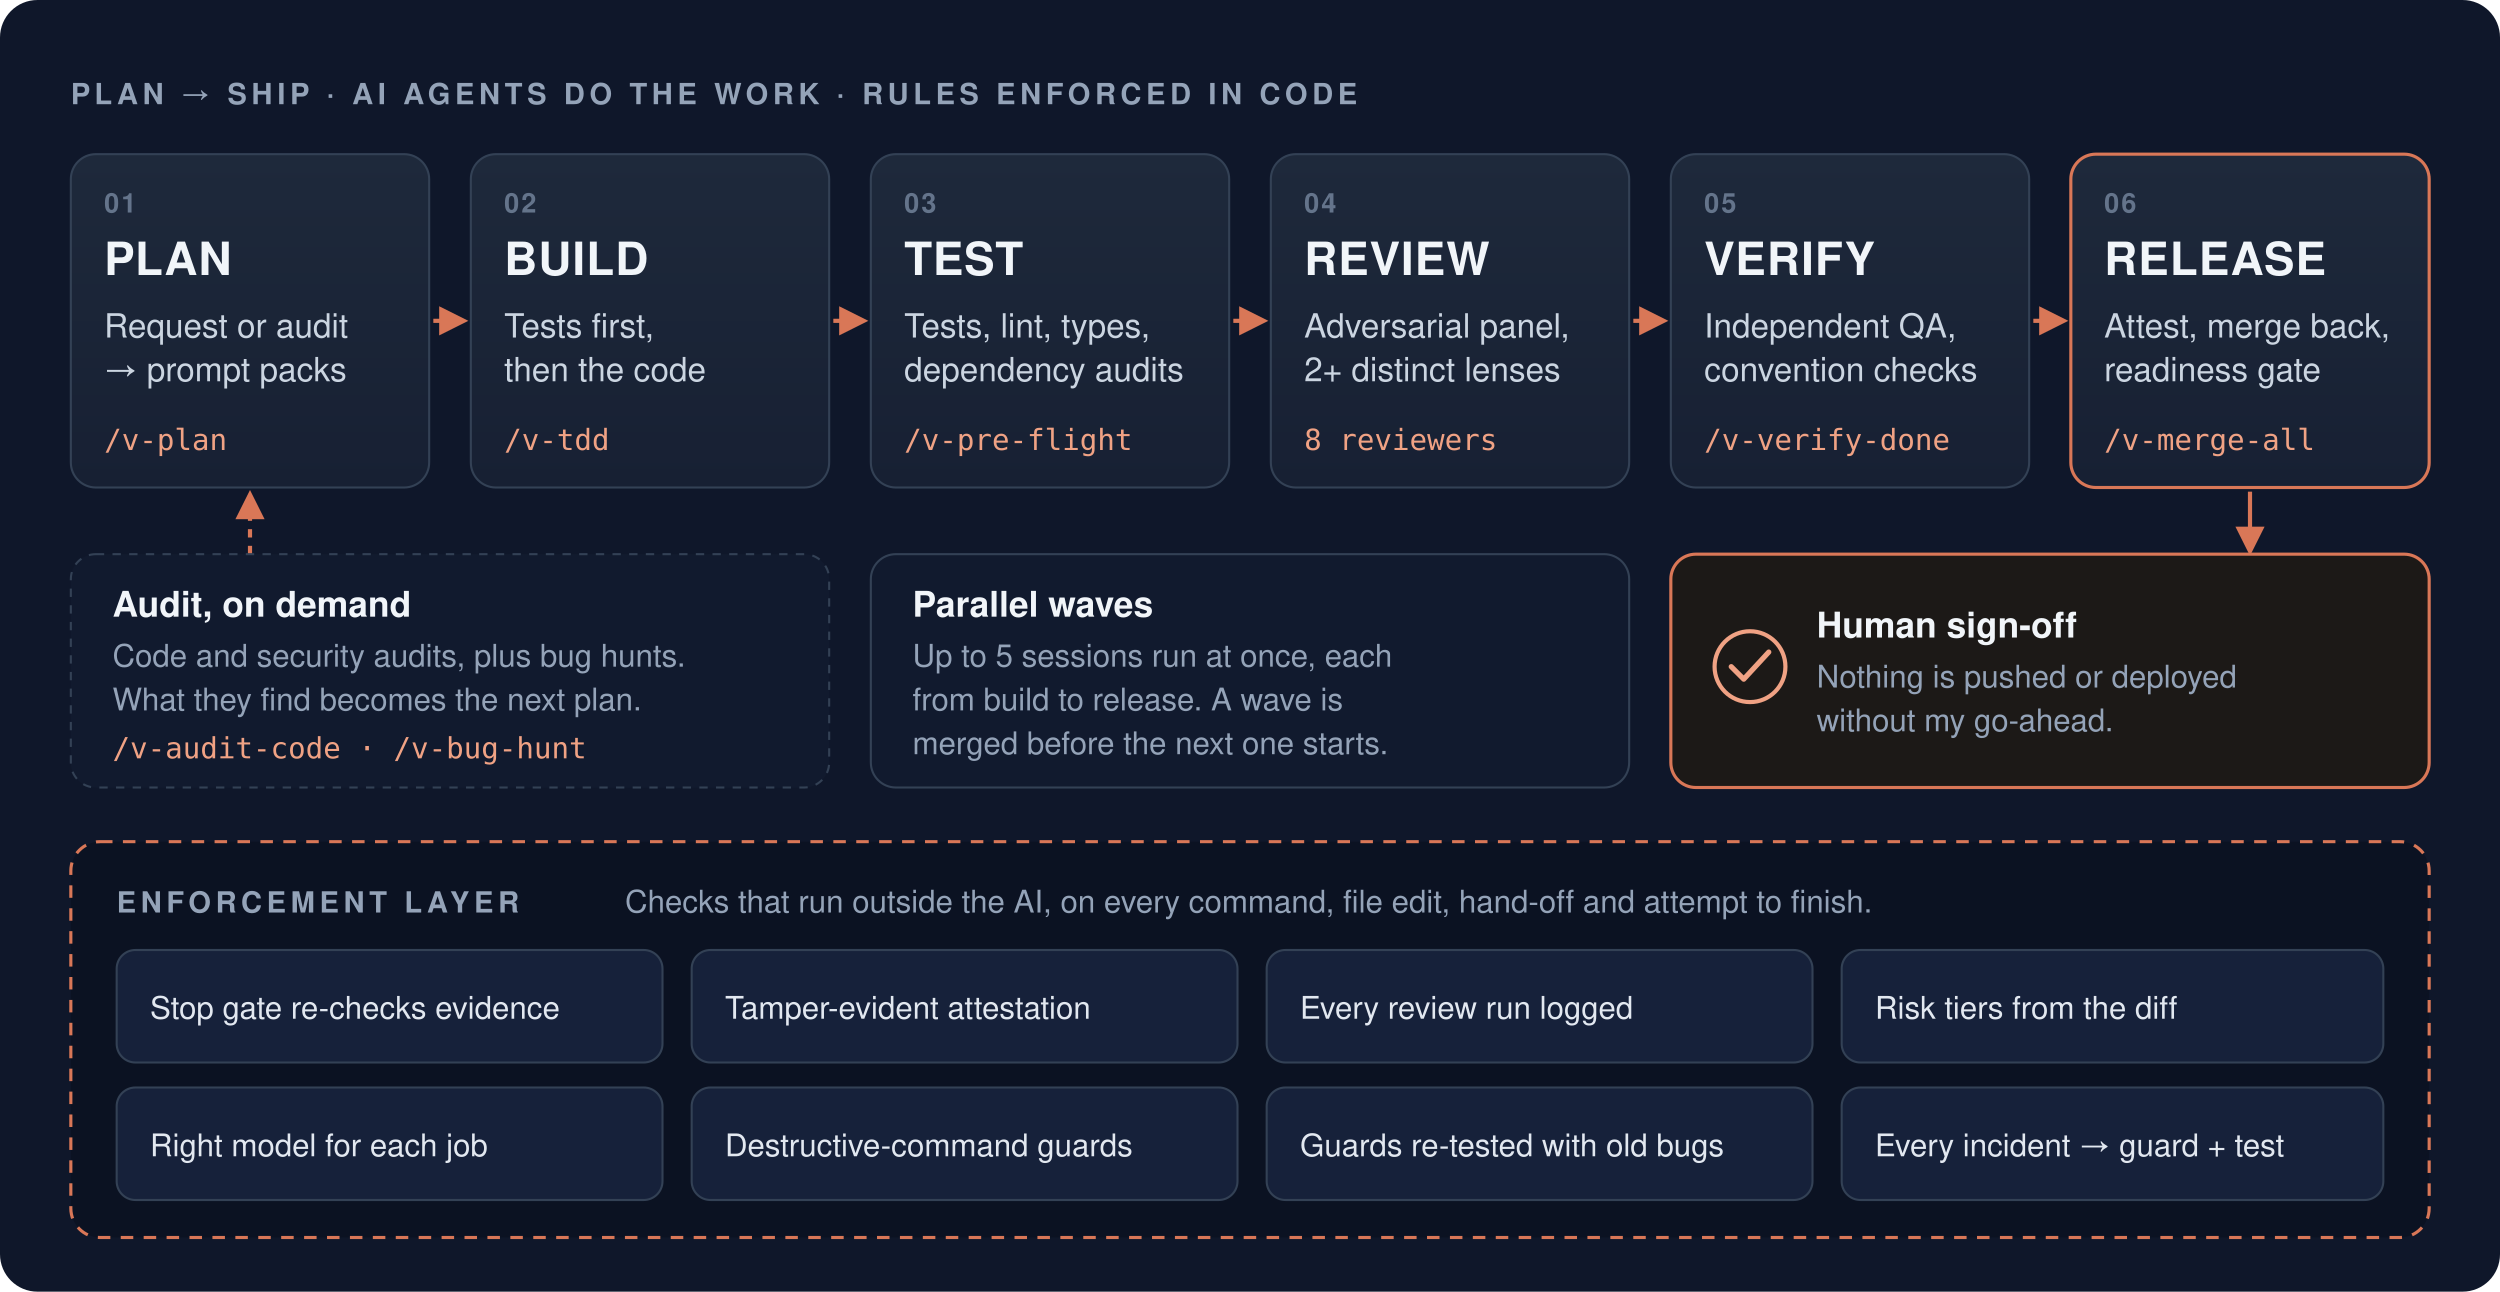
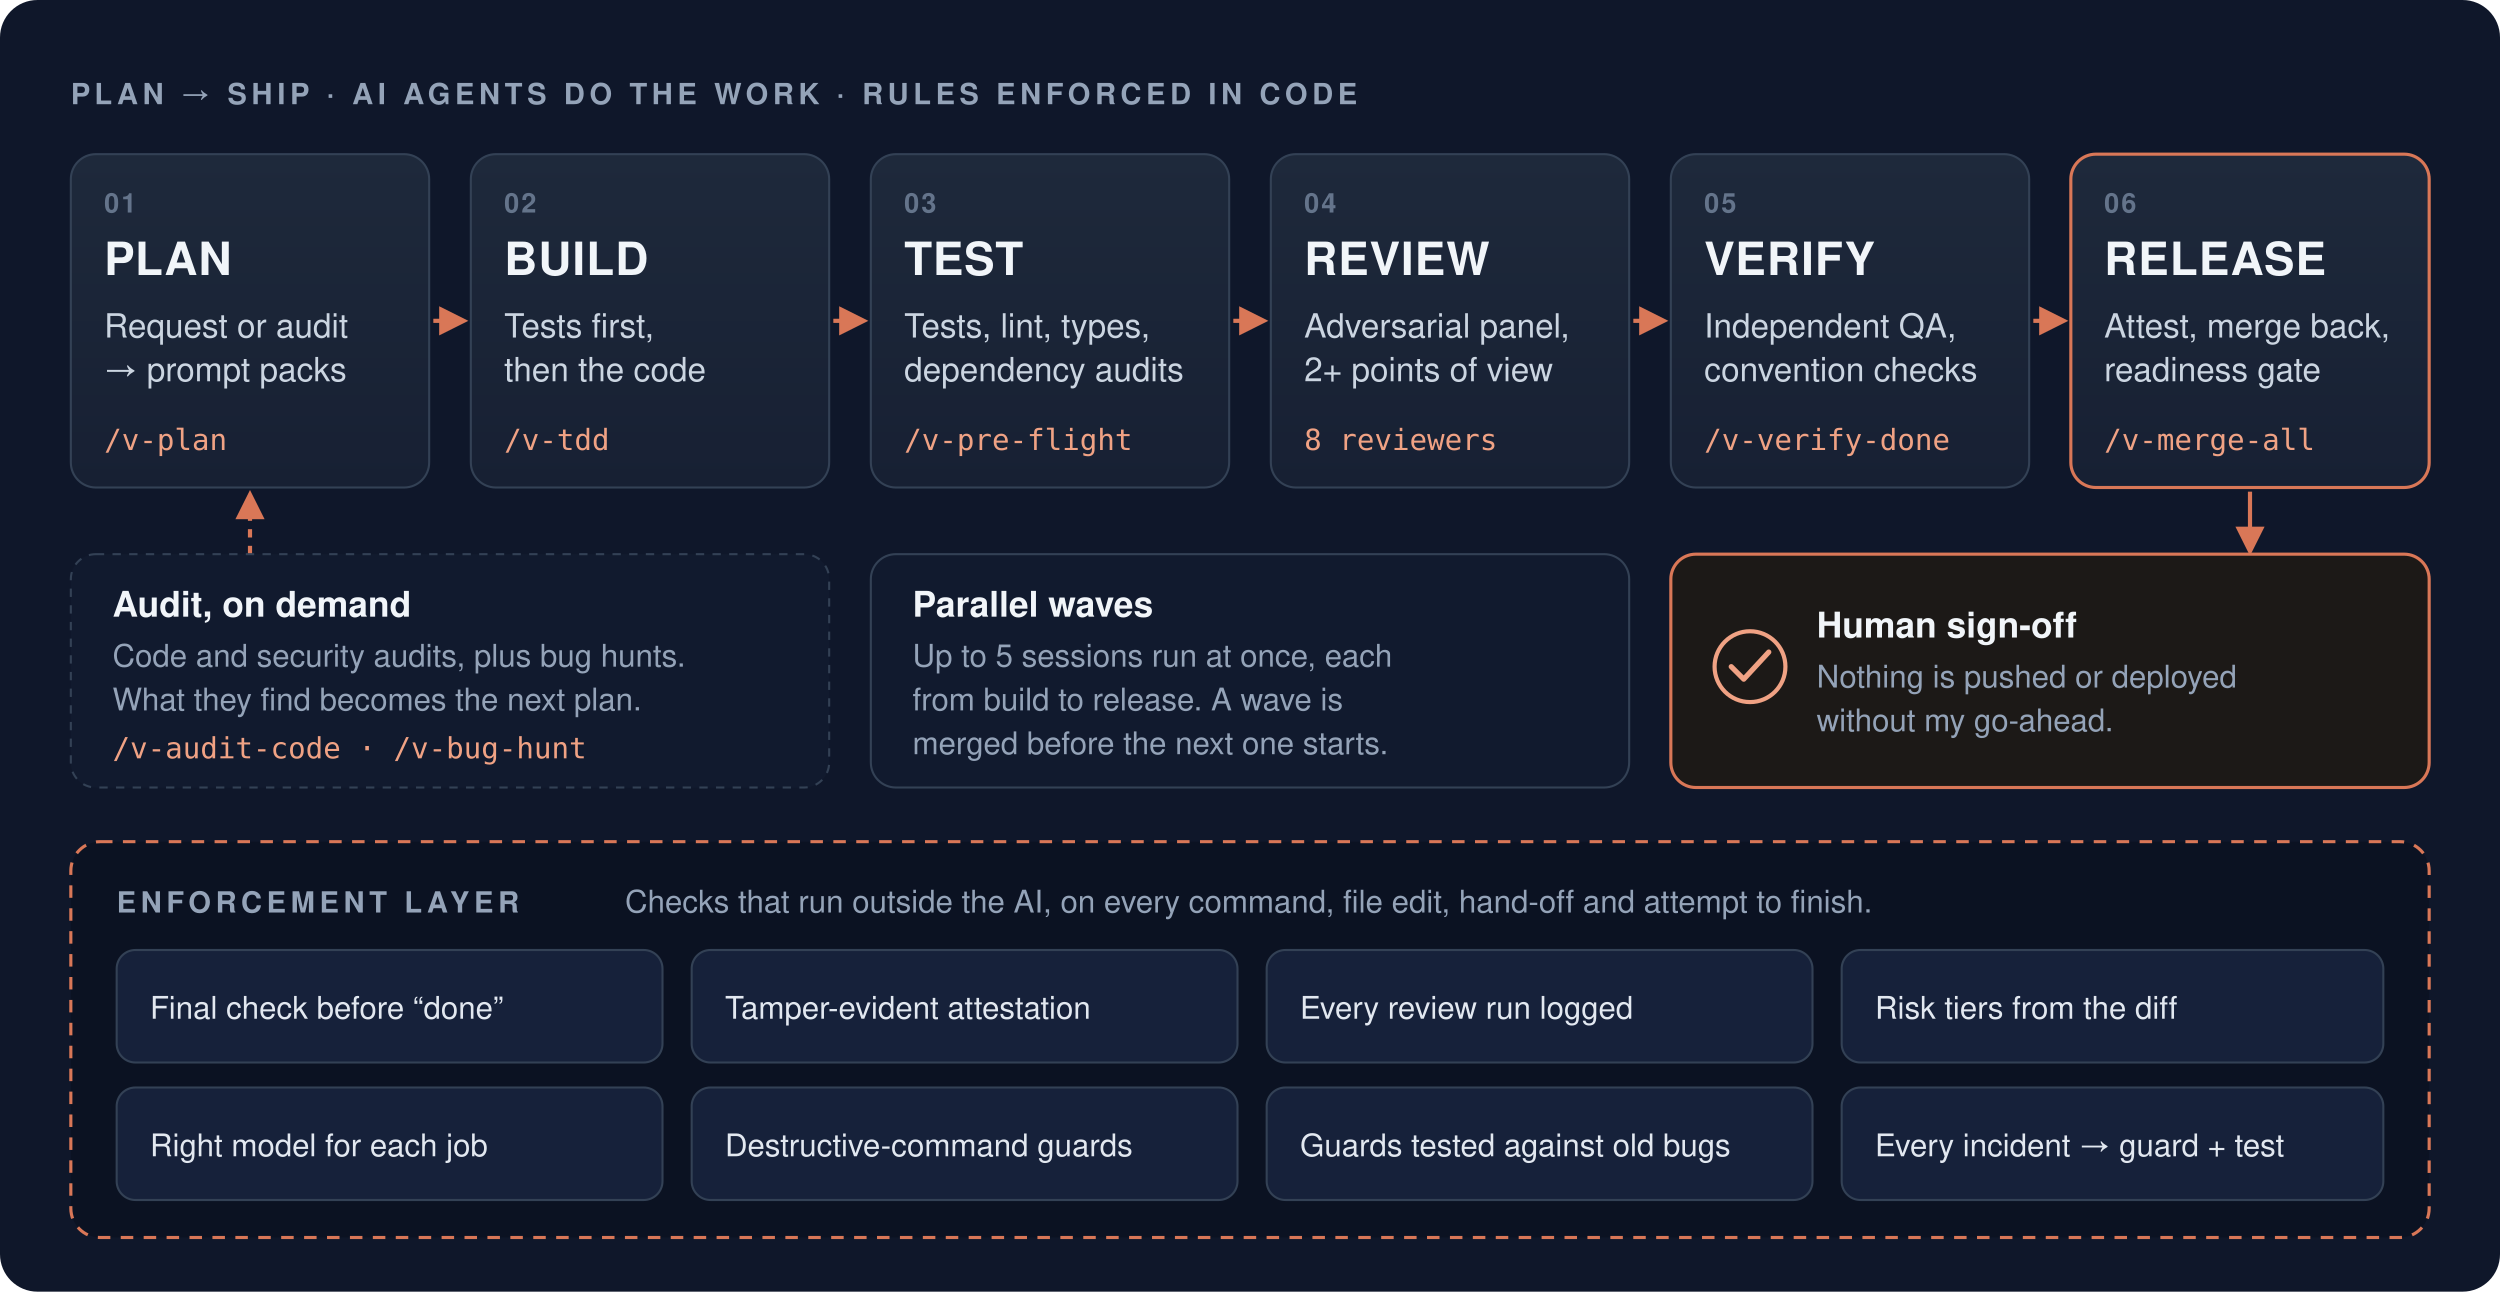
<svg xmlns="http://www.w3.org/2000/svg" viewBox="0 0 1200 620" width="1200" height="620" role="img" aria-labelledby="t d">
  <defs>
    <marker id="arrow" viewBox="0 0 10 10" refX="8" refY="5" markerWidth="7" markerHeight="7" orient="auto-start-reverse">
      <path d="M0,0 L10,5 L0,10 z" fill="#d97757" />
    </marker>
    <linearGradient id="card" x1="0" y1="0" x2="0" y2="1">
      <stop offset="0" stop-color="#1e293b" />
      <stop offset="1" stop-color="#172033" />
    </linearGradient>
  </defs>
  <style>
    .sans { font-family: -apple-system, BlinkMacSystemFont, 'Segoe UI', Helvetica, Arial, sans-serif; }
    .mono { font-family: ui-monospace, SFMono-Regular, Menlo, Consolas, monospace; }
    .num { font-size: 13px; fill: #64748b; font-weight: 600; letter-spacing: 1px; }
    .stage { font-size: 22px; fill: #f1f5f9; font-weight: 700; letter-spacing: 0.5px; }
    .desc { font-size: 16px; fill: #cbd5e1; }
    .tag { font-size: 14px; fill: #f0a284; }
    .kicker { font-size: 14px; fill: #94a3b8; font-weight: 600; letter-spacing: 2.2px; }
    .title { font-size: 17px; fill: #f1f5f9; font-weight: 700; }
    .chip { font-size: 15px; fill: #e2e8f0; }
    .small { font-size: 15px; fill: #94a3b8; }
  </style>
  <rect x="0" y="0" width="1200" height="620" rx="18" fill="#0f172a" />
  <text x="34" y="50" class="sans kicker">PLAN → SHIP · AI AGENTS DO THE WORK · RULES ENFORCED IN CODE</text>
  <g class="sans">
    <g transform="translate(34,74)">
      <rect width="172" height="160" rx="12" fill="url(#card)" stroke="#334155" />
      <text x="16" y="28" class="num">01</text>
      <text x="16" y="58" class="stage">PLAN</text>
      <text x="16" y="88" class="desc">Request or audit</text>
      <text x="16" y="109" class="desc">→ prompt packs</text>
      <text x="16" y="142" class="mono tag">/v-plan</text>
    </g>
    <g transform="translate(226,74)">
      <rect width="172" height="160" rx="12" fill="url(#card)" stroke="#334155" />
      <text x="16" y="28" class="num">02</text>
      <text x="16" y="58" class="stage">BUILD</text>
      <text x="16" y="88" class="desc">Tests first,</text>
      <text x="16" y="109" class="desc">then the code</text>
      <text x="16" y="142" class="mono tag">/v-tdd</text>
    </g>
    <g transform="translate(418,74)">
      <rect width="172" height="160" rx="12" fill="url(#card)" stroke="#334155" />
      <text x="16" y="28" class="num">03</text>
      <text x="16" y="58" class="stage">TEST</text>
      <text x="16" y="88" class="desc">Tests, lint, types,</text>
      <text x="16" y="109" class="desc">dependency audits</text>
      <text x="16" y="142" class="mono tag">/v-pre-flight</text>
    </g>
    <g transform="translate(610,74)">
      <rect width="172" height="160" rx="12" fill="url(#card)" stroke="#334155" />
      <text x="16" y="28" class="num">04</text>
      <text x="16" y="58" class="stage">REVIEW</text>
      <text x="16" y="88" class="desc">Adversarial panel,</text>
-       <text x="16" y="109" class="desc">2+ distinct lenses</text>
+       <text x="16" y="109" class="desc">2+ points of view</text>
      <text x="16" y="142" class="mono tag">8 reviewers</text>
    </g>
    <g transform="translate(802,74)">
      <rect width="172" height="160" rx="12" fill="url(#card)" stroke="#334155" />
      <text x="16" y="28" class="num">05</text>
      <text x="16" y="58" class="stage">VERIFY</text>
      <text x="16" y="88" class="desc">Independent QA,</text>
      <text x="16" y="109" class="desc">convention checks</text>
      <text x="16" y="142" class="mono tag">/v-verify-done</text>
    </g>
    <g transform="translate(994,74)">
      <rect width="172" height="160" rx="12" fill="url(#card)" stroke="#d97757" stroke-width="1.5" />
      <text x="16" y="28" class="num">06</text>
      <text x="16" y="58" class="stage">RELEASE</text>
      <text x="16" y="88" class="desc">Attest, merge back,</text>
      <text x="16" y="109" class="desc">readiness gate</text>
      <text x="16" y="142" class="mono tag">/v-merge-all</text>
    </g>
  </g>
  <g stroke="#d97757" stroke-width="2" fill="none" marker-end="url(#arrow)">
    <line x1="208" y1="154" x2="222" y2="154" />
    <line x1="400" y1="154" x2="414" y2="154" />
    <line x1="592" y1="154" x2="606" y2="154" />
    <line x1="784" y1="154" x2="798" y2="154" />
    <line x1="976" y1="154" x2="990" y2="154" />
    <path d="M1080,236 L1080,264" />
    <path d="M120,266 L120,238" stroke-dasharray="4 4" />
  </g>
  <g class="sans">
    <rect x="34" y="266" width="364" height="112" rx="12" fill="#111a2e" stroke="#334155" stroke-dasharray="4 4" />
    <text x="54" y="296" class="title">Audit, on demand</text>
    <text x="54" y="320" class="small">Code and security audits, plus bug hunts.</text>
    <text x="54" y="341" class="small">What they find becomes the next plan.</text>
    <text x="54" y="364" class="mono tag">/v-audit-code · /v-bug-hunt</text>
  </g>
  <g class="sans">
    <rect x="418" y="266" width="364" height="112" rx="12" fill="#111a2e" stroke="#334155" />
    <text x="438" y="296" class="title">Parallel waves</text>
    <text x="438" y="320" class="small">Up to 5 sessions run at once, each</text>
    <text x="438" y="341" class="small">from build to release. A wave is</text>
    <text x="438" y="362" class="small">merged before the next one starts.</text>
  </g>
  <g class="sans">
    <rect x="802" y="266" width="364" height="112" rx="12" fill="#1c1917" stroke="#d97757" stroke-width="1.5" />
    <circle cx="840" cy="320" r="17" fill="none" stroke="#f0a284" stroke-width="2" />
    <path d="M831,320 l6,6 l12,-13" fill="none" stroke="#f0a284" stroke-width="2.5" stroke-linecap="round" stroke-linejoin="round" />
    <text x="872" y="306" class="title">Human sign-off</text>
    <text x="872" y="330" class="small">Nothing is pushed or deployed</text>
    <text x="872" y="351" class="small">without my go-ahead.</text>
  </g>
  <g class="sans">
    <rect x="34" y="404" width="1132" height="190" rx="14" fill="#0b1222" stroke="#d97757" stroke-dasharray="6 5" stroke-width="1.5" />
    <text x="56" y="438" class="kicker" fill="#f0a284">ENFORCEMENT LAYER</text>
    <text x="300" y="438" class="small">Checks that run outside the AI, on every command, file edit, hand-off and attempt to finish.</text>
    <g class="chip">
      <rect x="56" y="456" width="262" height="54" rx="9" fill="#16213a" stroke="#334155" />
-       <text x="72" y="489">Stop gate re-checks evidence</text>
+       <text x="72" y="489">Final check before “done”</text>
      <rect x="332" y="456" width="262" height="54" rx="9" fill="#16213a" stroke="#334155" />
      <text x="348" y="489">Tamper-evident attestation</text>
      <rect x="608" y="456" width="262" height="54" rx="9" fill="#16213a" stroke="#334155" />
      <text x="624" y="489">Every review run logged</text>
      <rect x="884" y="456" width="260" height="54" rx="9" fill="#16213a" stroke="#334155" />
      <text x="900" y="489">Risk tiers from the diff</text>
      <rect x="56" y="522" width="262" height="54" rx="9" fill="#16213a" stroke="#334155" />
      <text x="72" y="555">Right model for each job</text>
      <rect x="332" y="522" width="262" height="54" rx="9" fill="#16213a" stroke="#334155" />
      <text x="348" y="555">Destructive-command guards</text>
      <rect x="608" y="522" width="262" height="54" rx="9" fill="#16213a" stroke="#334155" />
-       <text x="624" y="555">Guards re-tested with old bugs</text>
+       <text x="624" y="555">Guards tested against old bugs</text>
      <rect x="884" y="522" width="260" height="54" rx="9" fill="#16213a" stroke="#334155" />
      <text x="900" y="555">Every incident → guard + test</text>
    </g>
  </g>
</svg>
